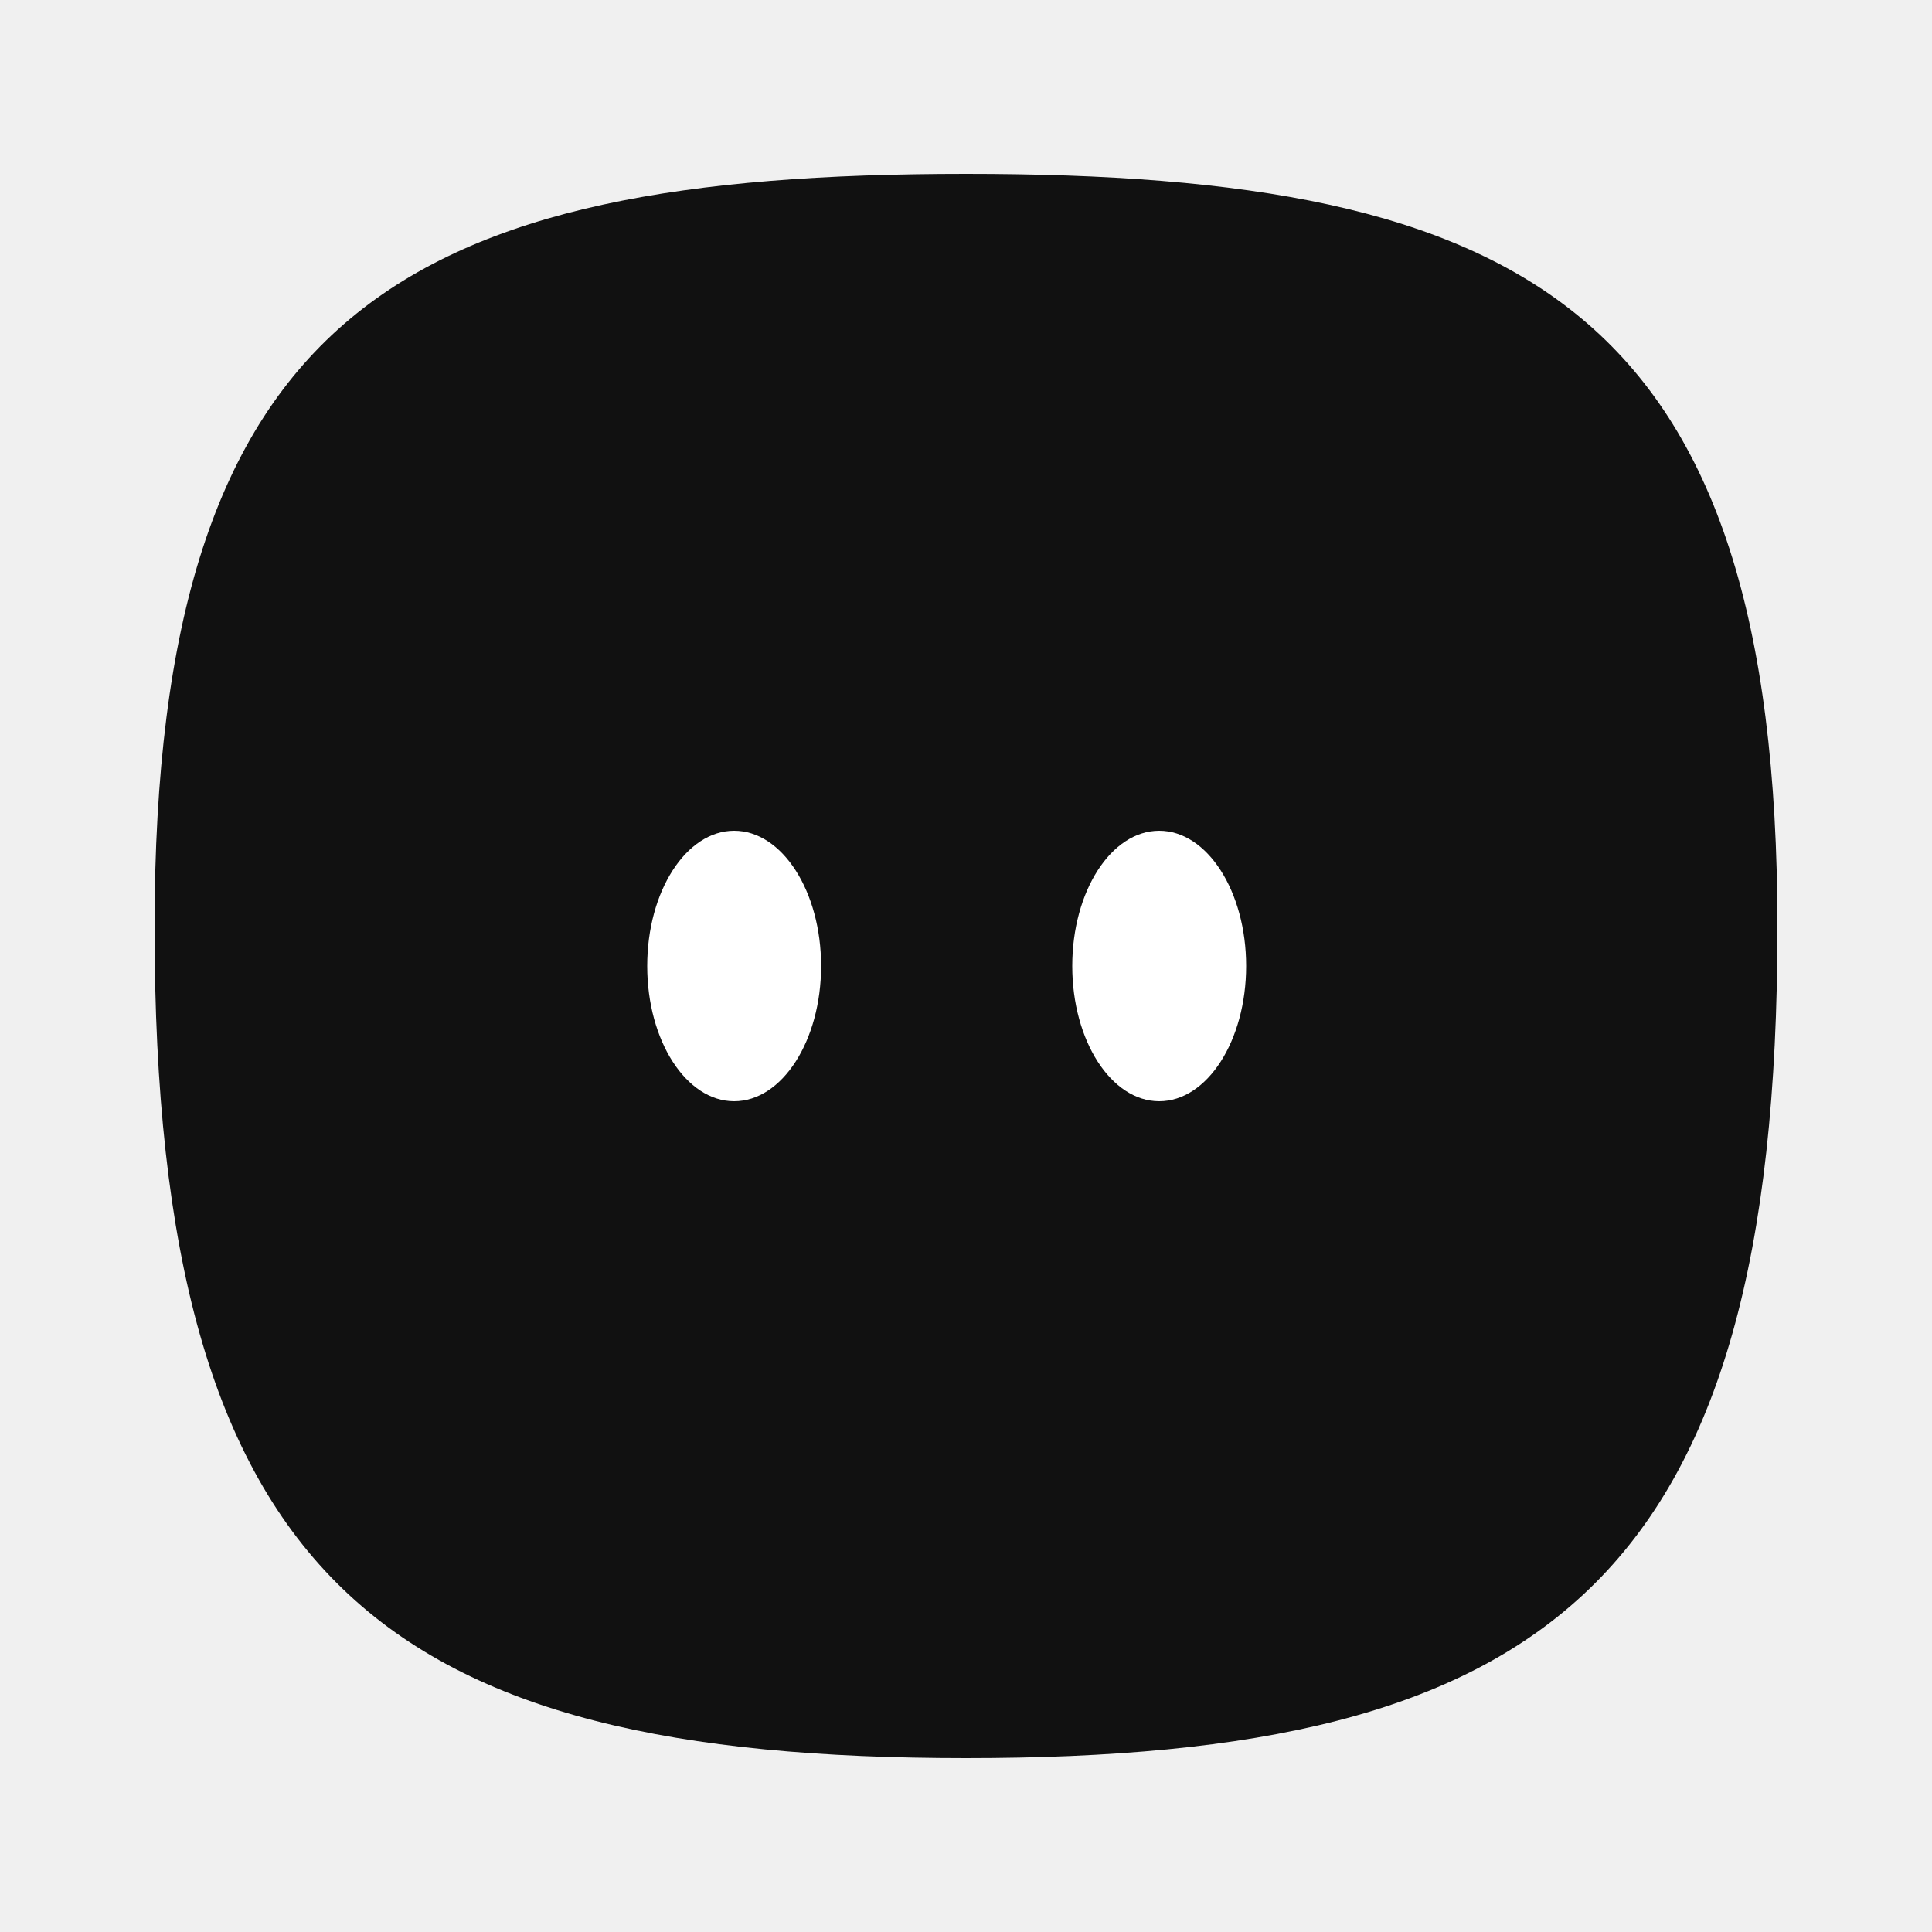
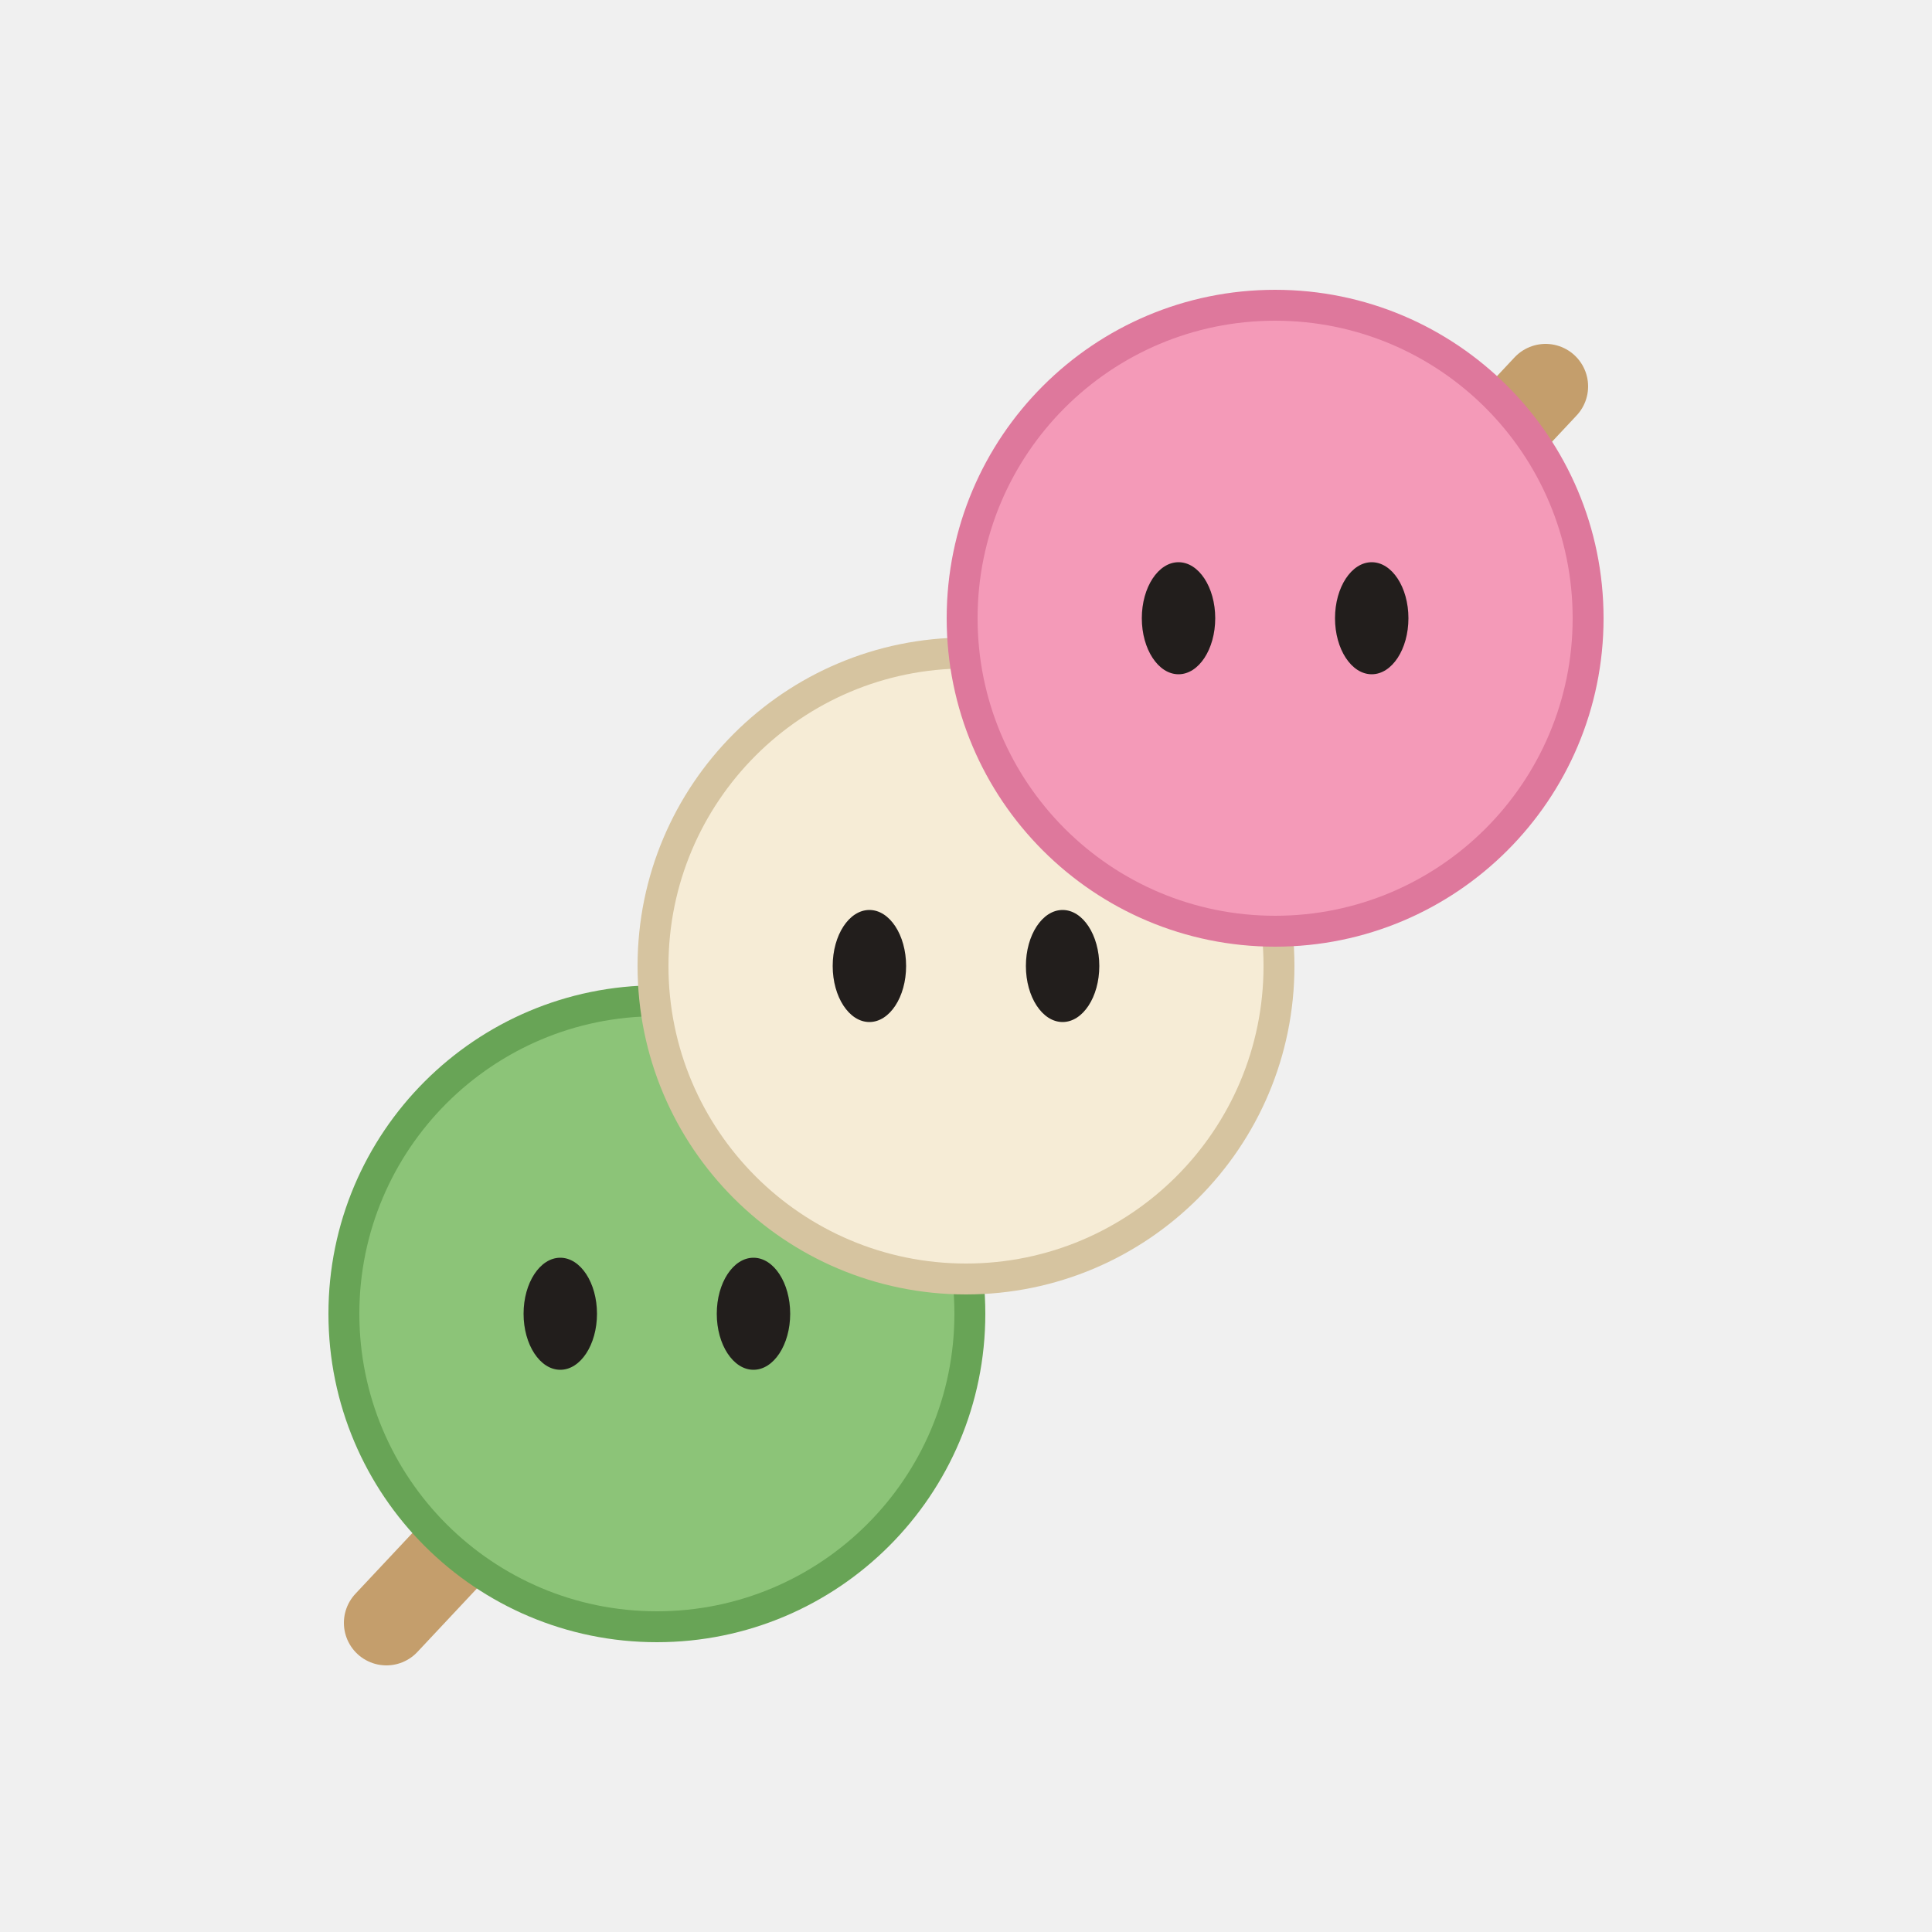
<svg xmlns="http://www.w3.org/2000/svg" viewBox="0 0 100 100">
-   <path fill="#111" d="M50 9C79 9 92 16 92 48C92 82 80 91 50 91C20 91 8 82 8 48C8 16 21 9 50 9Z" />
-   <ellipse cx="38" cy="50" rx="4.5" ry="7" fill="#fff" />
-   <ellipse cx="60" cy="50" rx="4.5" ry="7" fill="#fff" />
+   <path d="M20 84L80 20" stroke="#C49E6C" stroke-width="4.4" stroke-linecap="round" />
+   <circle cx="34" cy="68" r="16.2" fill="#8CC478" stroke="#68A456" stroke-width="1.6" />
+   <ellipse cx="29" cy="68" rx="1.9" ry="2.9" fill="#221E1C" />
+   <ellipse cx="39" cy="68" rx="1.9" ry="2.9" fill="#221E1C" />
+   <circle cx="50" cy="50" r="16.2" fill="#F6ECD6" stroke="#D6C4A0" stroke-width="1.6" />
+   <ellipse cx="45" cy="50" rx="1.9" ry="2.9" fill="#221E1C" />
+   <ellipse cx="55" cy="50" rx="1.9" ry="2.9" fill="#221E1C" />
+   <circle cx="66" cy="32" r="16.2" fill="#F49AB8" stroke="#DE789C" stroke-width="1.6" />
+   <ellipse cx="61" cy="32" rx="1.9" ry="2.9" fill="#221E1C" />
+   <ellipse cx="71" cy="32" rx="1.9" ry="2.9" fill="#221E1C" />
</svg>
